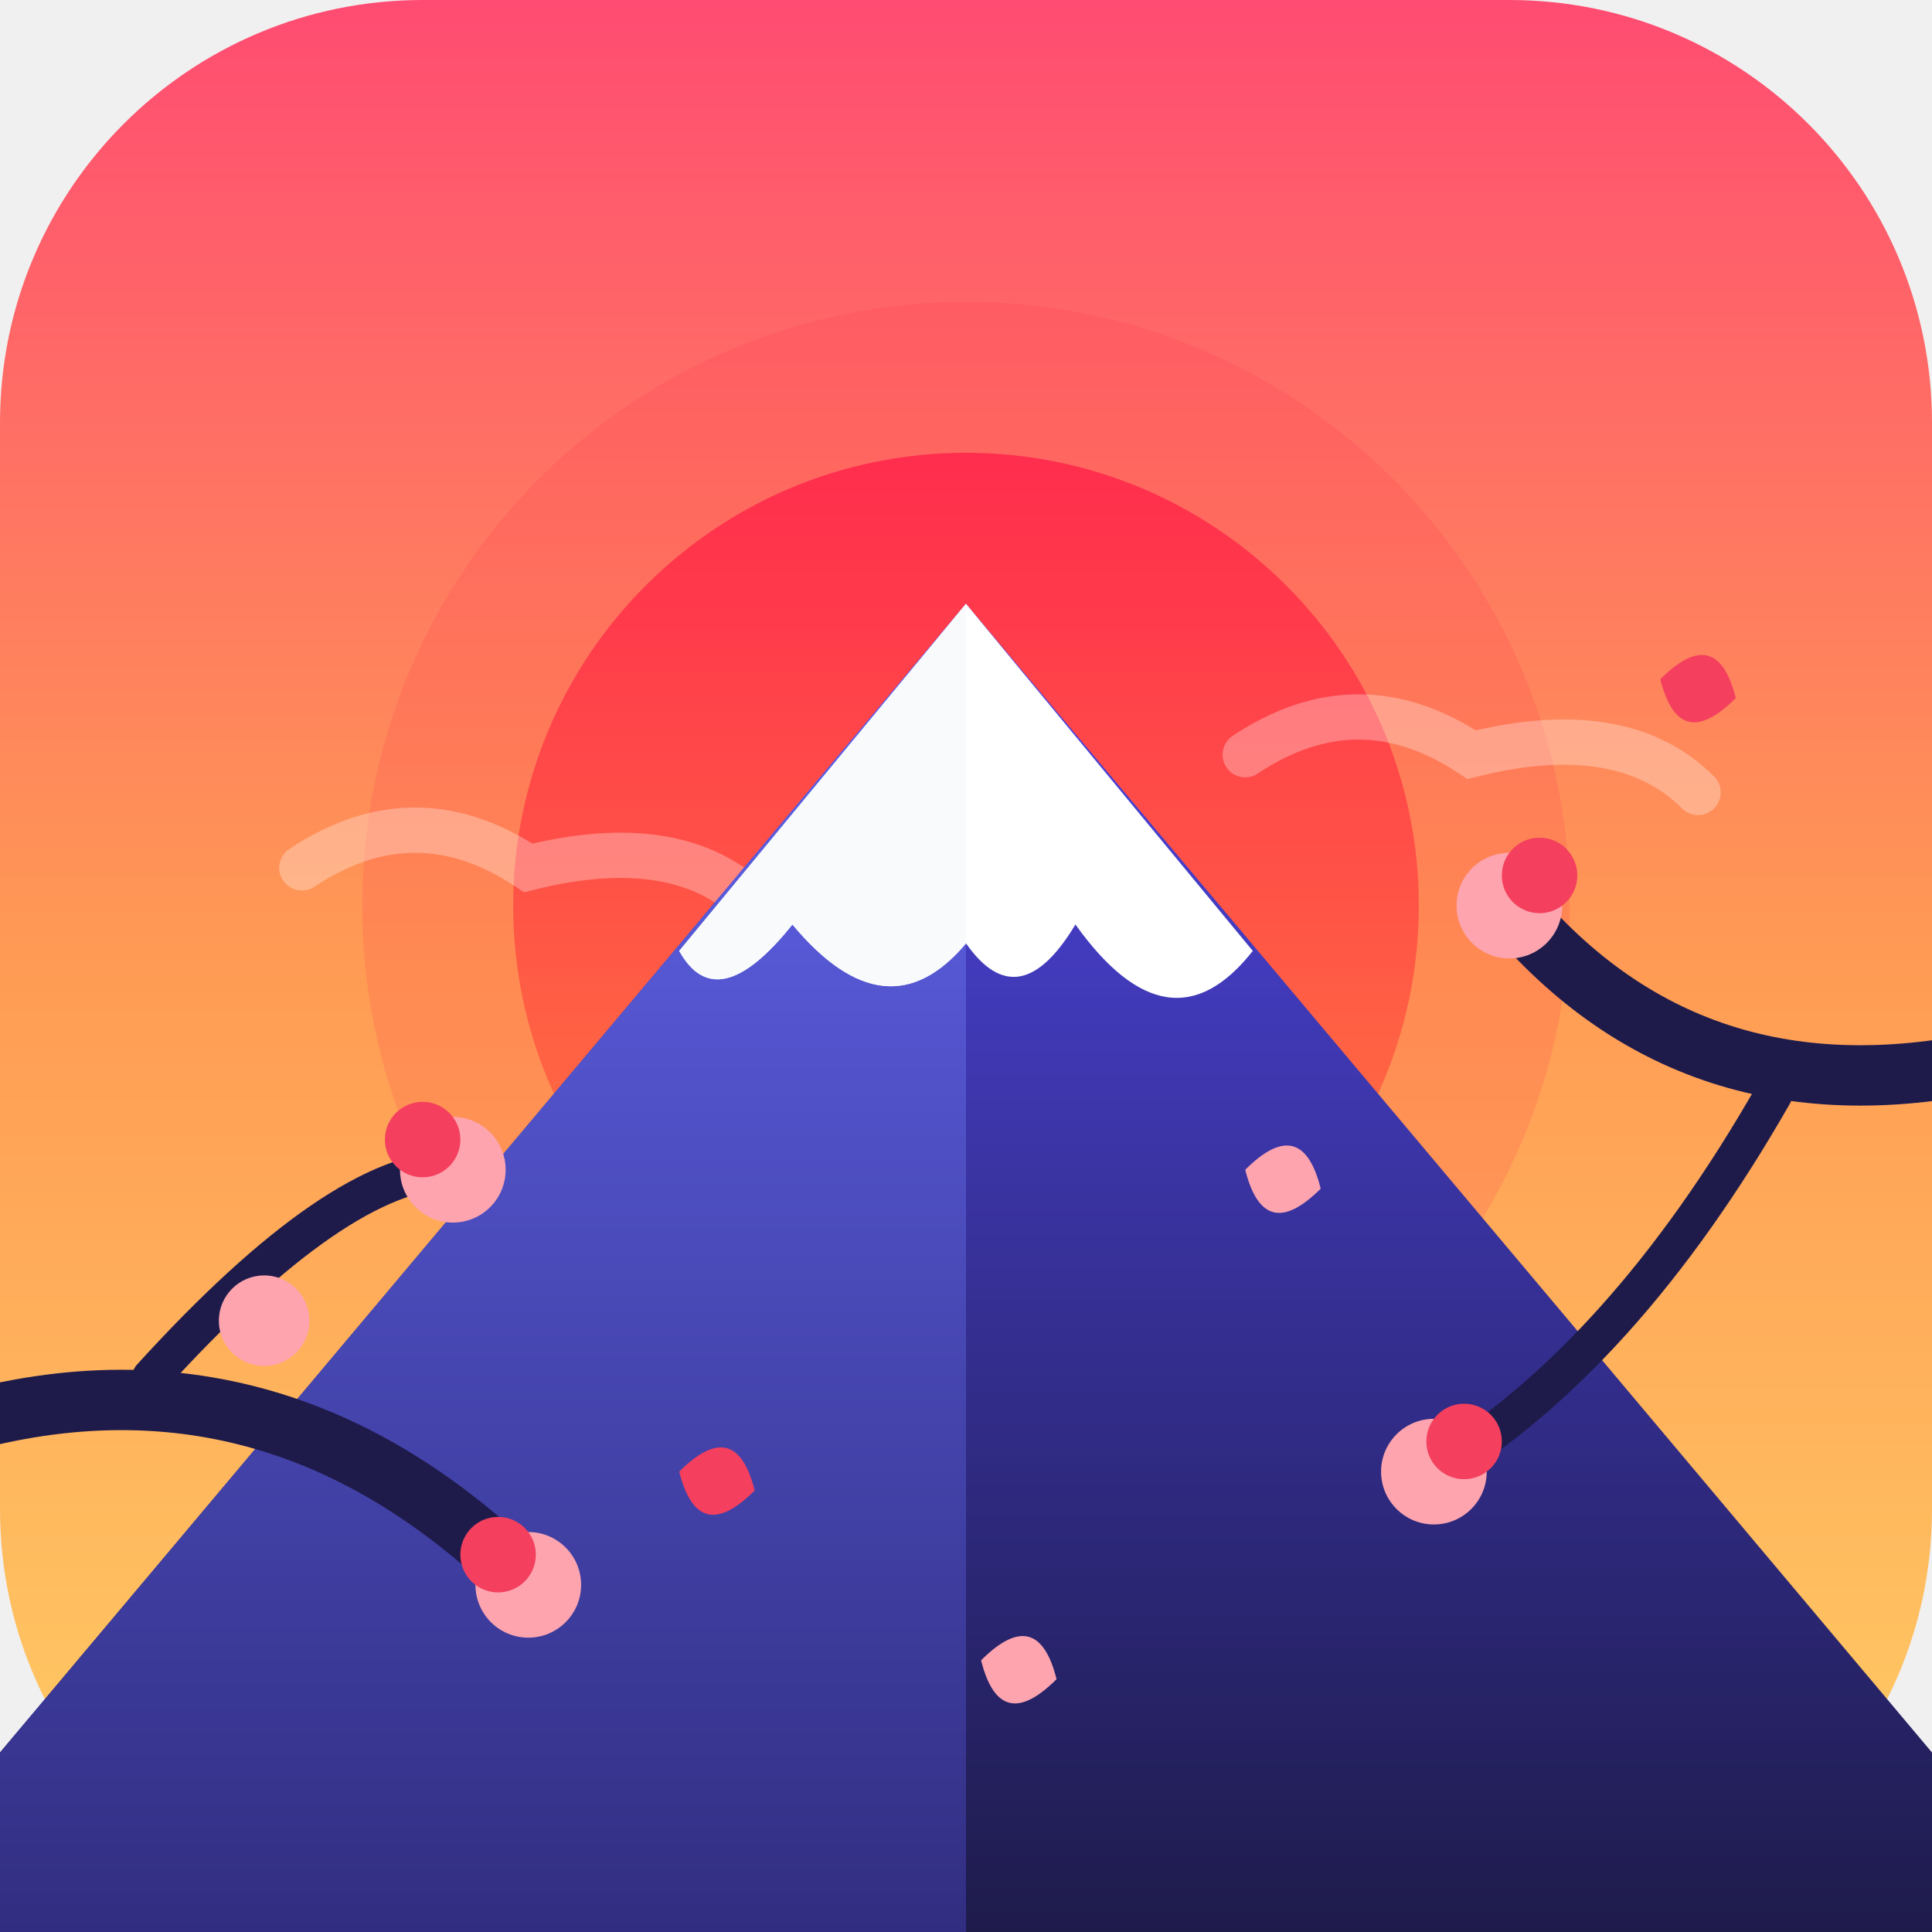
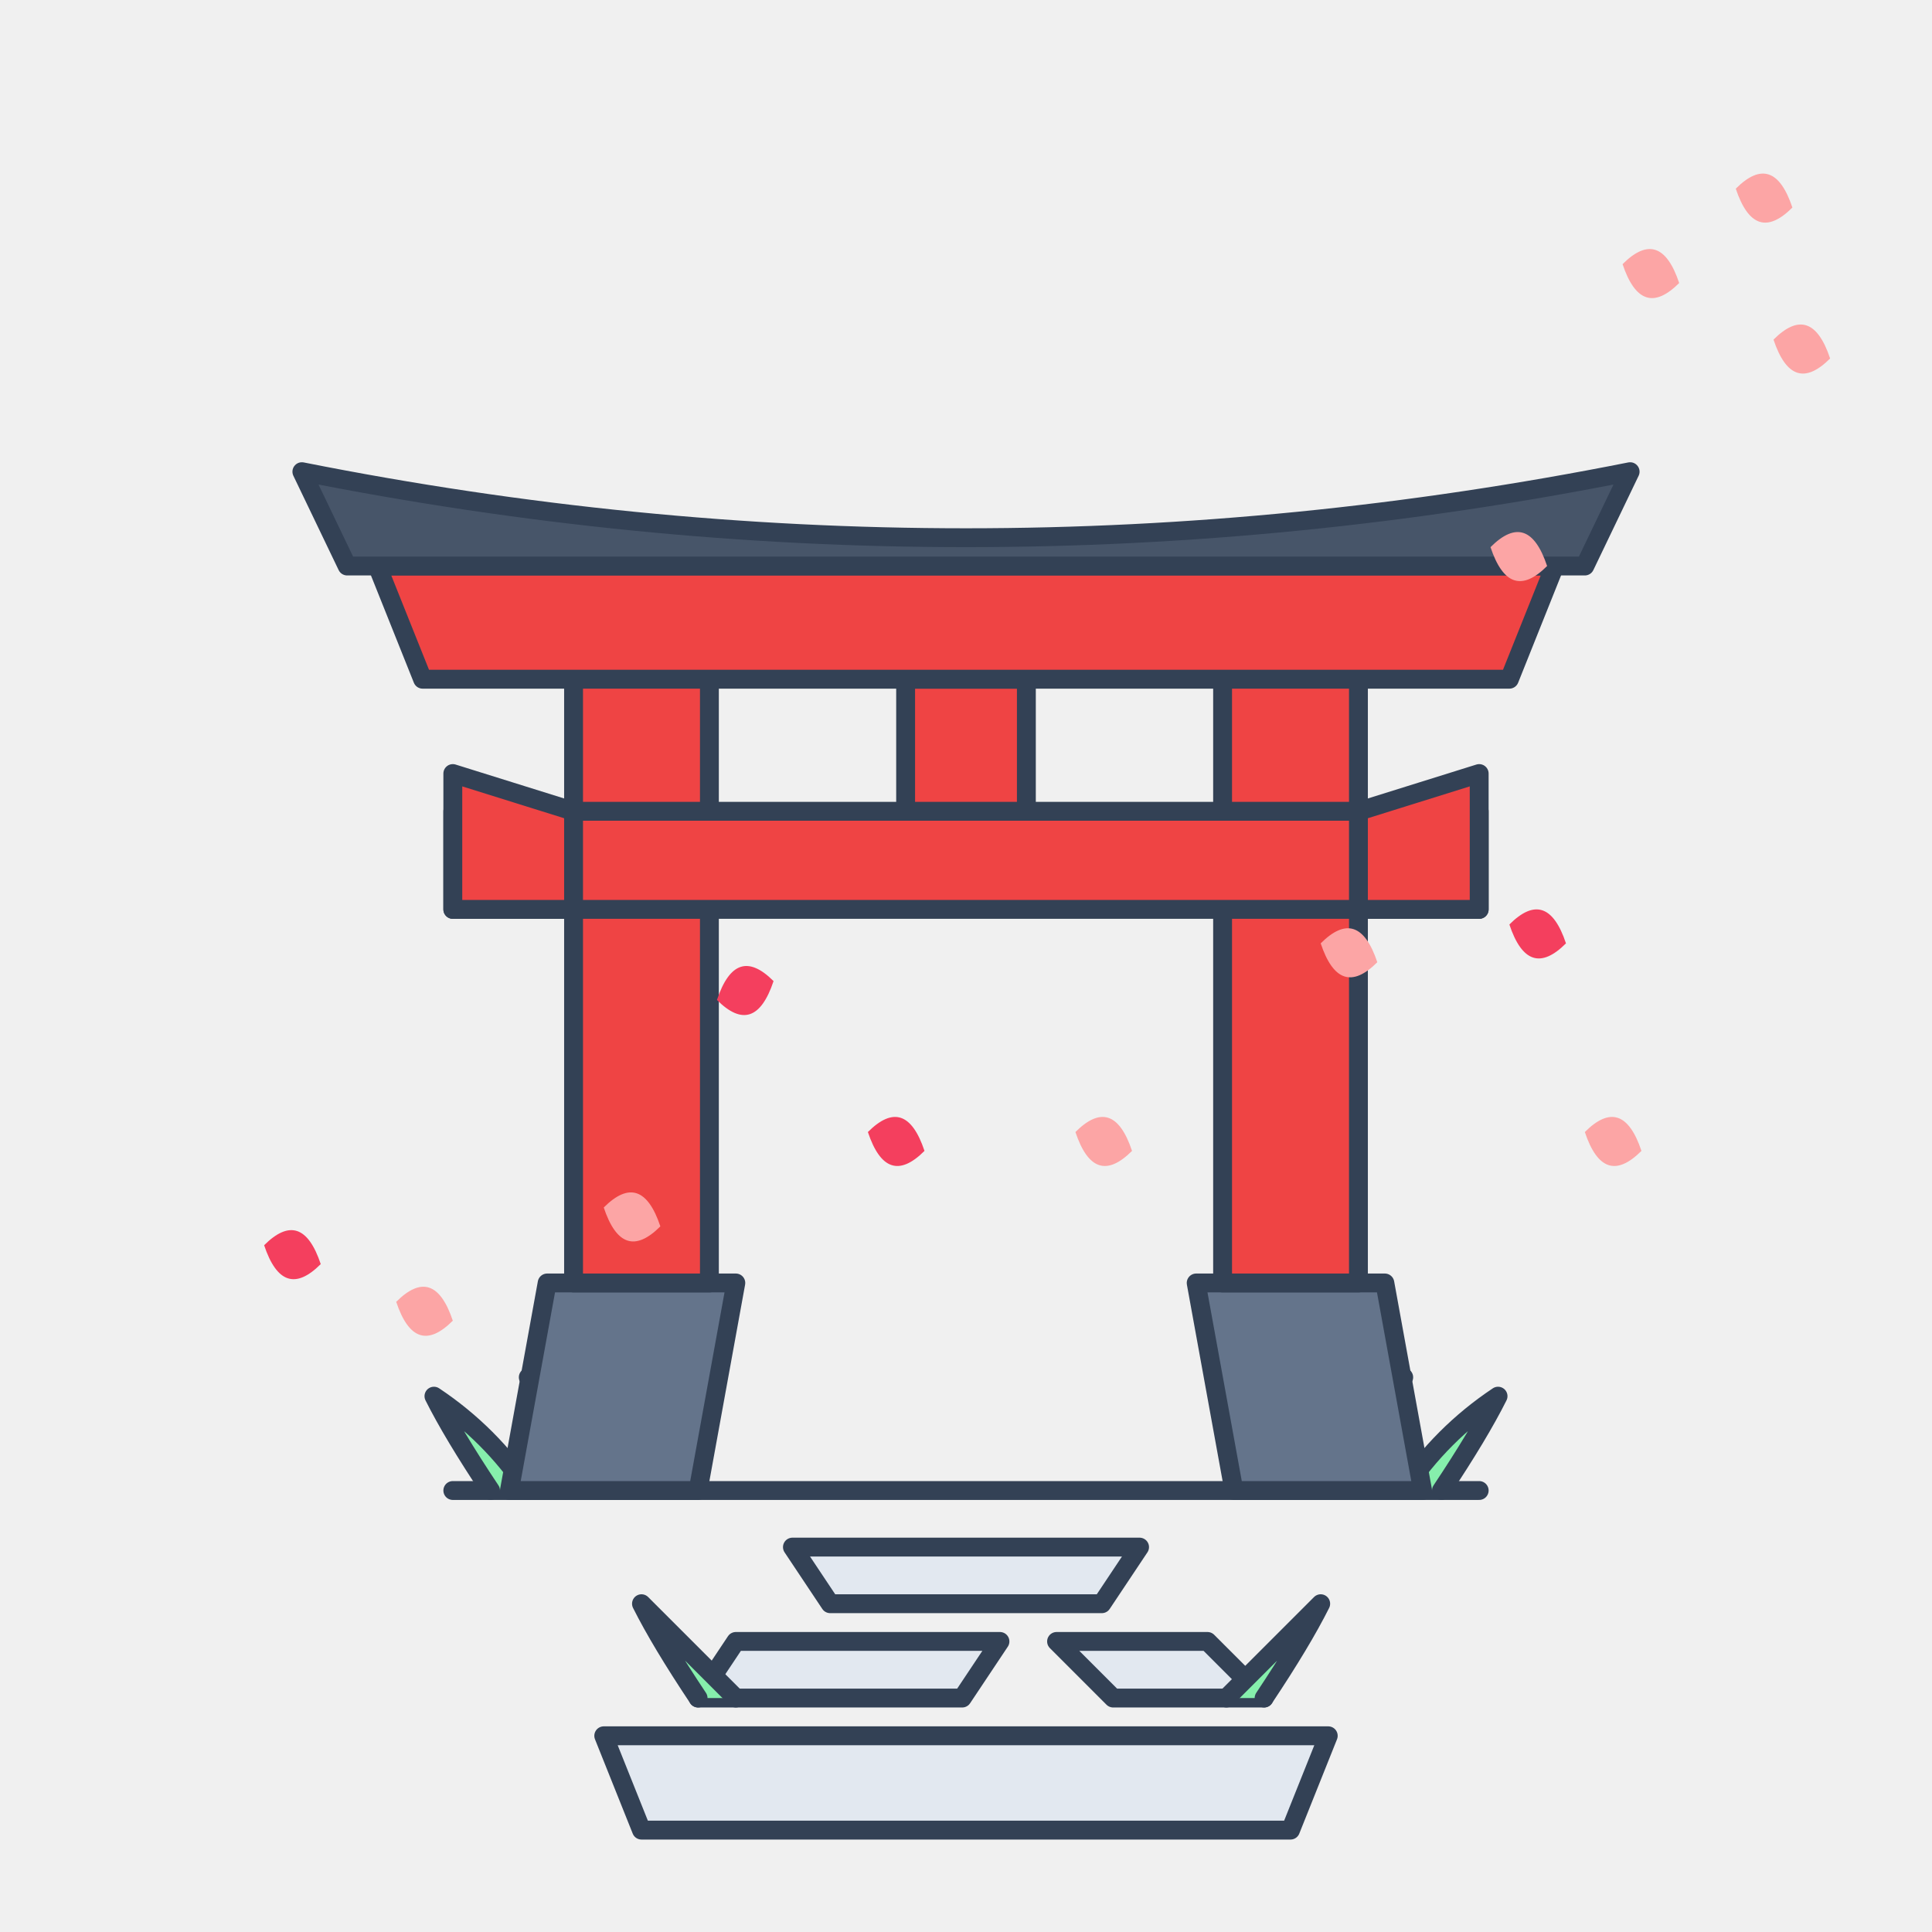
<svg xmlns="http://www.w3.org/2000/svg" viewBox="0 0 512 512">
-   <defs>
-     <linearGradient id="sky" x1="0%" y1="0%" x2="0%" y2="100%">
-       <stop offset="0%" stop-color="#FF4B72" />
-       <stop offset="50%" stop-color="#FF9B54" />
-       <stop offset="100%" stop-color="#FFD166" />
-     </linearGradient>
-     <linearGradient id="sun" x1="0%" y1="0%" x2="0%" y2="100%">
-       <stop offset="0%" stop-color="#FF2A4D" />
-       <stop offset="100%" stop-color="#FF7A3D" />
-     </linearGradient>
-     <linearGradient id="mountain" x1="0%" y1="0%" x2="0%" y2="100%">
-       <stop offset="0%" stop-color="#4F46E5" />
-       <stop offset="100%" stop-color="#1E1B4B" />
-     </linearGradient>
-     <linearGradient id="mountain-light" x1="0%" y1="0%" x2="0%" y2="100%">
-       <stop offset="0%" stop-color="#6366F1" />
-       <stop offset="100%" stop-color="#312E81" />
-     </linearGradient>
-   </defs>
-   <rect width="512" height="512" rx="112" fill="url(#sky)" />
-   <circle cx="256" cy="240" r="160" fill="#FF2A4D" opacity="0.15" />
-   <circle cx="256" cy="240" r="120" fill="url(#sun)" opacity="0.95" />
-   <path d="M 80 230 Q 110 210 140 230 Q 180 220 200 240" fill="none" stroke="#FFFFFF" stroke-width="12" stroke-linecap="round" opacity="0.3" />
-   <path d="M 330 200 Q 360 180 390 200 Q 430 190 450 210" fill="none" stroke="#FFFFFF" stroke-width="12" stroke-linecap="round" opacity="0.3" />
-   <path d="M -40 512 L 256 160 L 552 512 Z" fill="url(#mountain)" />
-   <path d="M -40 512 L 256 160 L 256 512 Z" fill="url(#mountain-light)" />
-   <path d="M 180 252 L 256 160 L 332 252 Q 310 280 285 245 Q 270 270 256 250 Q 235 275 210 245 Q 190 270 180 252 Z" fill="#FFFFFF" />
-   <path d="M 180 252 L 256 160 L 256 250 Q 235 275 210 245 Q 190 270 180 252 Z" fill="#F8FAFC" />
-   <path d="M -20 380 Q 70 350 140 420" fill="none" stroke="#1E1B4B" stroke-width="16" stroke-linecap="round" />
-   <path d="M 40 365 Q 90 310 120 310" fill="none" stroke="#1E1B4B" stroke-width="10" stroke-linecap="round" />
-   <circle cx="140" cy="420" r="14" fill="#FDA4AF" />
-   <circle cx="132" cy="412" r="10" fill="#F43F5E" />
-   <circle cx="120" cy="310" r="14" fill="#FDA4AF" />
-   <circle cx="112" cy="302" r="10" fill="#F43F5E" />
-   <circle cx="70" cy="350" r="12" fill="#FDA4AF" />
-   <path d="M 532 280 Q 450 300 400 240" fill="none" stroke="#1E1B4B" stroke-width="16" stroke-linecap="round" />
-   <path d="M 470 290 Q 430 360 380 390" fill="none" stroke="#1E1B4B" stroke-width="10" stroke-linecap="round" />
-   <circle cx="400" cy="240" r="14" fill="#FDA4AF" />
-   <circle cx="408" cy="232" r="10" fill="#F43F5E" />
-   <circle cx="380" cy="390" r="14" fill="#FDA4AF" />
-   <circle cx="388" cy="382" r="10" fill="#F43F5E" />
-   <path d="M 330 310 Q 345 295 350 315 Q 335 330 330 310" fill="#FDA4AF" />
-   <path d="M 180 390 Q 195 375 200 395 Q 185 410 180 390" fill="#F43F5E" />
-   <path d="M 260 440 Q 275 425 280 445 Q 265 460 260 440" fill="#FDA4AF" />
-   <path d="M 440 180 Q 455 165 460 185 Q 445 200 440 180" fill="#F43F5E" />
+   <g stroke="#334155" stroke-width="5" stroke-linejoin="round" stroke-linecap="round">
+     <line x1="120" y1="395" x2="392" y2="395" fill="none" />
+     <path d="M 210 410 L 302 410 L 292 425 L 220 425 Z" fill="#E2E8F0" />
+     <path d="M 195 435 L 265 435 L 255 450 L 185 450 Z" fill="#E2E8F0" />
+     <path d="M 280 435 L 320 435 L 335 450 L 295 450 Z" fill="#E2E8F0" />
+     <path d="M 160 460 L 352 460 L 342 485 L 170 485 Z" fill="#E2E8F0" />
+     <path d="M 130 395 Q 120 380 115 370 Q 130 380 140 395" fill="#86EFAC" />
+     <path d="M 140 395 Q 145 375 140 365 Q 155 380 150 395" fill="#86EFAC" />
+     <path d="M 382 395 Q 392 380 397 370 Q 382 380 372 395" fill="#86EFAC" />
+     <path d="M 372 395 Q 367 375 372 365 Q 357 380 362 395" fill="#86EFAC" />
+     <path d="M 185 450 Q 175 435 170 425 Q 185 440 195 450" fill="#86EFAC" />
+     <path d="M 335 450 Q 345 435 350 425 Q 335 440 325 450" fill="#86EFAC" />
+     <path d="M 145 340 L 195 340 L 185 395 L 135 395 Z" fill="#64748B" />
+     <path d="M 317 340 L 367 340 L 377 395 L 327 395 Z" fill="#64748B" />
+     <polygon points="152,150 188,150 188,340 152,340" fill="#EF4444" />
+     <polygon points="324,150 360,150 360,340 324,340" fill="#EF4444" />
+     <rect x="120" y="215" width="272" height="26" fill="#EF4444" />
+     <polygon points="120,205 152,215 152,241 120,241" fill="#EF4444" />
+     <polygon points="392,205 360,215 360,241 392,241" fill="#EF4444" />
+     <rect x="240" y="180" width="32" height="35" fill="#EF4444" />
+     <polygon points="100,150 412,150 400,180 112,180" fill="#EF4444" />
+     <path d="M 80 125 Q 256 160 432 125 L 420 150 L 92 150 Z" fill="#475569" />
+   </g>
+   <g fill="#FCA5A5">
+     <path d="M 460 50 Q 470 40 475 55 Q 465 65 460 50" />
+     <path d="M 430 70 Q 440 60 445 75 Q 435 85 430 70" />
+     <path d="M 470 90 Q 480 80 485 95 Q 475 105 470 90" />
+     <path d="M 395 145 Q 405 135 410 150 Q 400 160 395 145" />
+     <path d="M 350 250 Q 360 240 365 255 Q 355 265 350 250" />
+     <path d="M 400 245 Q 410 235 415 250 Q 405 260 400 245" fill="#F43F5E" />
+     <path d="M 420 300 Q 430 290 435 305 Q 425 315 420 300" />
+     <path d="M 205 260 Q 195 250 190 265 Q 200 275 205 260" fill="#F43F5E" />
+     <path d="M 160 320 Q 170 310 175 325 Q 165 335 160 320" />
+     <path d="M 230 300 Q 240 290 245 305 Q 235 315 230 300" fill="#F43F5E" />
+     <path d="M 285 300 Q 295 290 300 305 Q 290 315 285 300" />
+     <path d="M 70 330 Q 80 320 85 335 Q 75 345 70 330" fill="#F43F5E" />
+     <path d="M 105 345 Q 115 335 120 350 Q 110 360 105 345" />
+   </g>
</svg>
